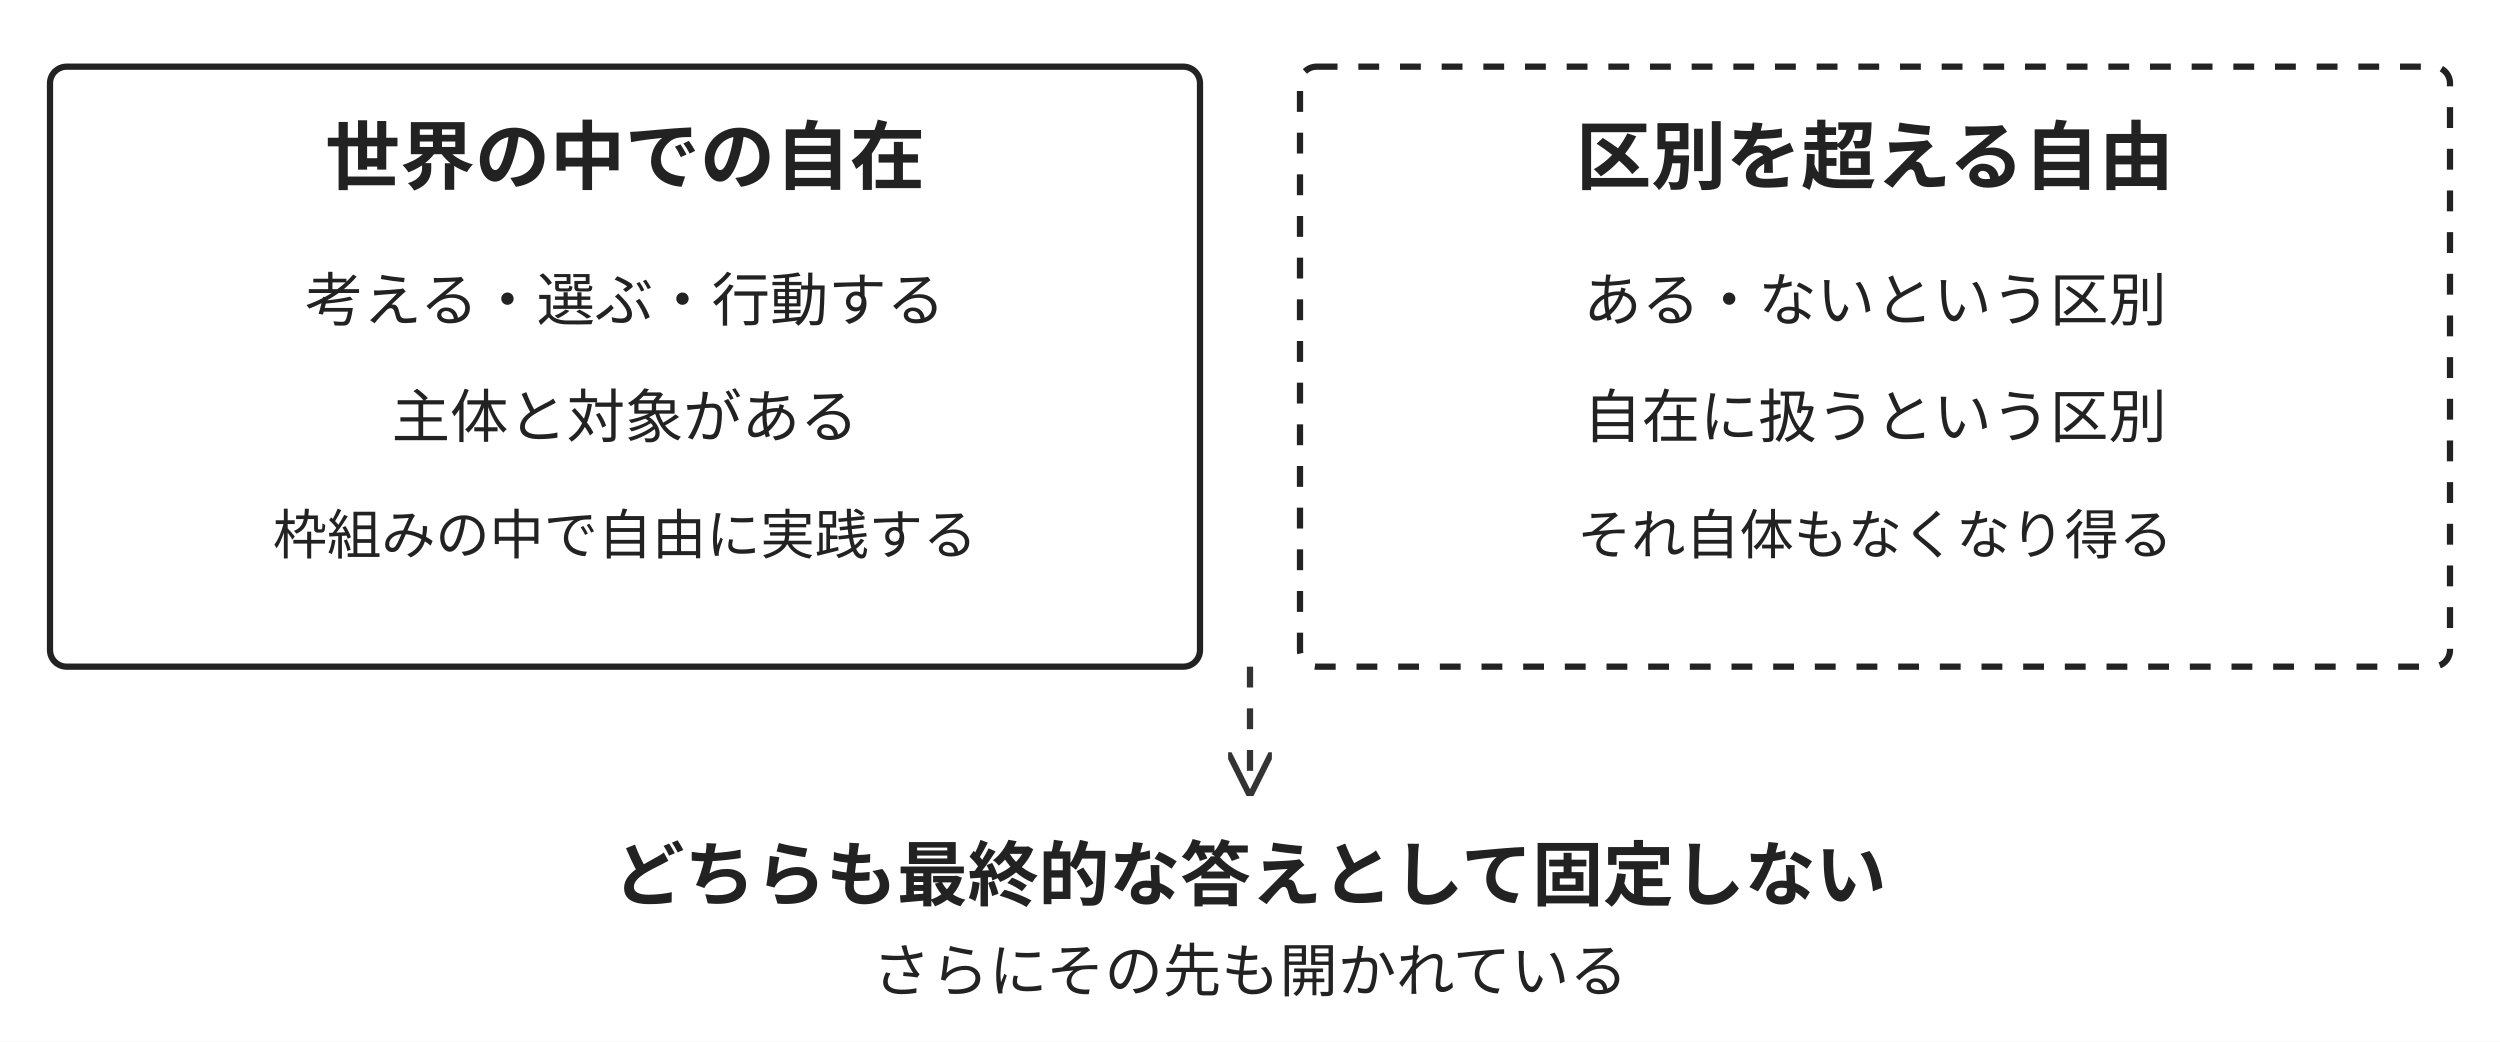
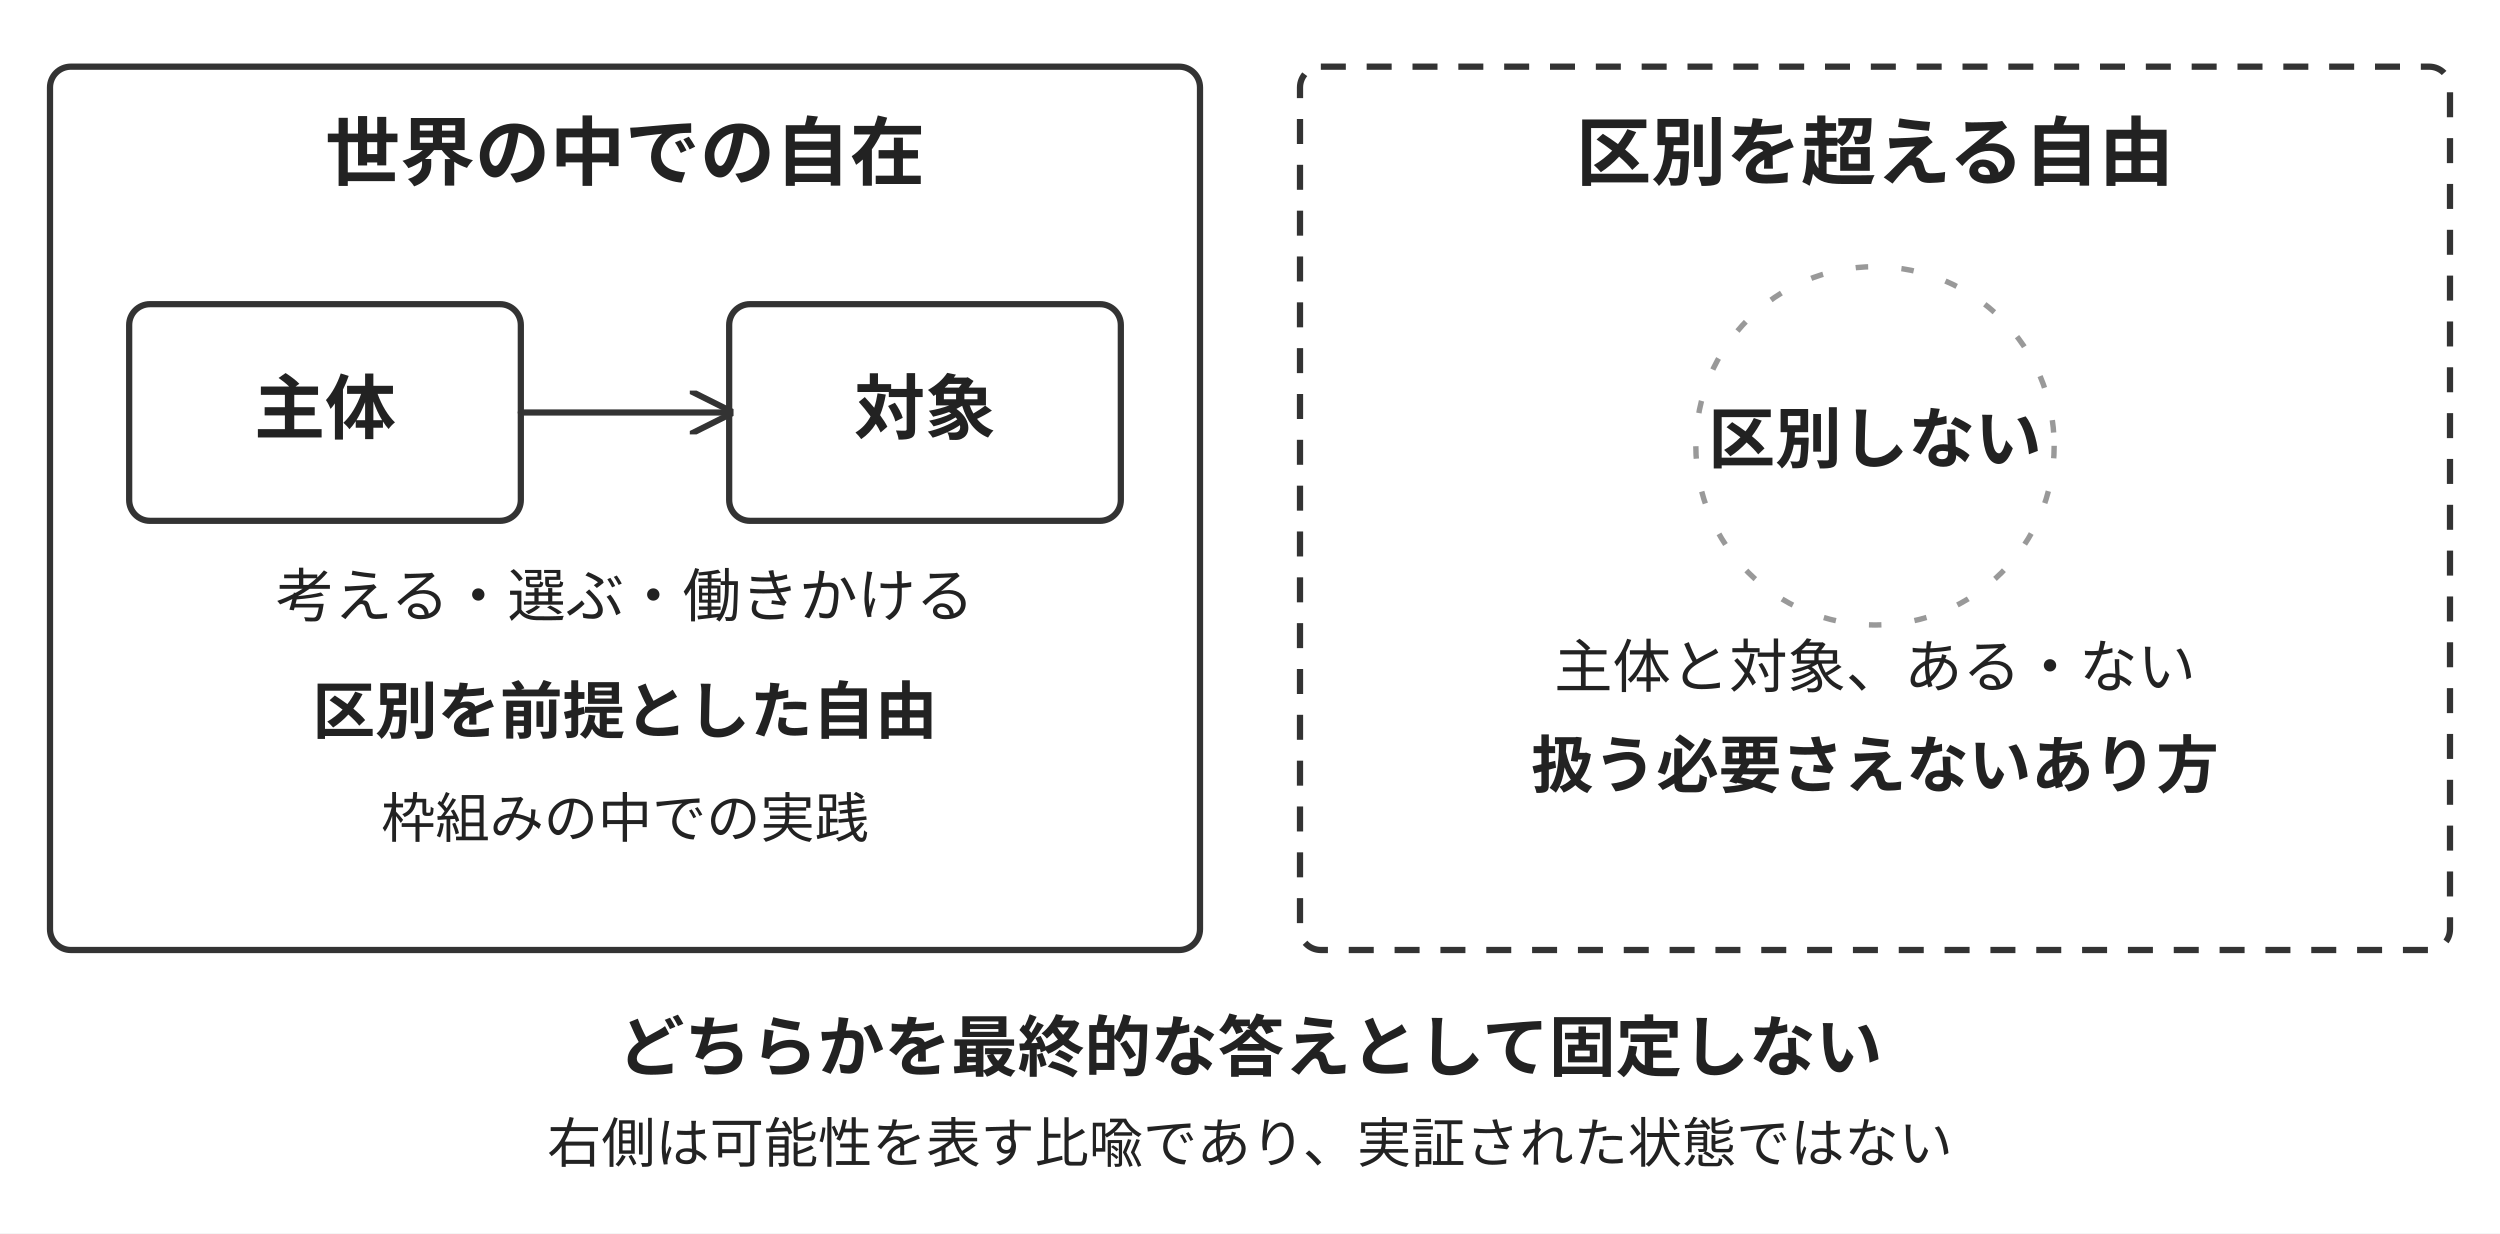
- <svg xmlns="http://www.w3.org/2000/svg" viewBox="0 0 600 250" role="img" aria-label="自在と区別を超える自由">
+ <svg xmlns="http://www.w3.org/2000/svg" viewBox="0 0 600 296" role="img" aria-label="自在と、区別そのものを超える自由">
  <defs>
    <marker id="arrow" viewBox="0 0 10 10" refX="9" refY="5" markerWidth="7" markerHeight="7" orient="auto">
      <path d="M0 0 L10 5 L0 10" fill="none" stroke="#333" stroke-width="1.4" />
    </marker>
  </defs>
  <style>text{font-family:system-ui,"Noto Sans JP","Hiragino Sans","Yu Gothic",Meiryo,sans-serif;fill:#222}</style>
-   <rect width="600" height="250" fill="#fff" />
-   <rect x="12" y="16" width="276" height="144" rx="4" fill="#fff" stroke="#222" stroke-width="1.5" />
-   <text x="150" y="44" font-size="18" font-weight="650" text-anchor="middle">世界の中での自在</text>
-   <text x="150" y="77" font-size="14" font-weight="400" text-anchor="middle">考える・選ぶ・行動する</text>
-   <text x="150" y="105" font-size="14" font-weight="400" text-anchor="middle">主体と対象がある</text>
-   <text x="150" y="133" font-size="13" font-weight="400" text-anchor="middle">枠組みの中で自由に実践する</text>
-   <rect x="312" y="16" width="276" height="144" rx="4" fill="#fff" stroke="#222" stroke-width="1.5" stroke-dasharray="5 5" />
-   <text x="450" y="44" font-size="18" font-weight="650" text-anchor="middle">区別を超える自由</text>
-   <text x="450" y="77" font-size="14" font-weight="400" text-anchor="middle">ある・ないという区別</text>
-   <text x="450" y="105" font-size="14" font-weight="400" text-anchor="middle">自在に扱うという区別</text>
-   <text x="450" y="133" font-size="13" font-weight="400" text-anchor="middle">それ自体もなくなり得る</text>
-   <path d="M300 160 V190" fill="none" stroke="#333" stroke-width="1.5" stroke-dasharray="5 5" marker-end="url(#arrow)" />
-   <text x="300" y="216" font-size="17" font-weight="650" text-anchor="middle">どちらも最終的な答えとして固定しない</text>
-   <text x="300" y="238" font-size="14" font-weight="400" text-anchor="middle">さらにその先も開かれている</text>
+   <rect width="600" height="296" fill="#fff" />
+   <rect x="12" y="16" width="276" height="212" rx="5" fill="#fff" stroke="#333" stroke-width="1.5" />
+   <text x="150" y="43" text-anchor="middle" font-size="18" font-weight="650">世界の中での自在</text>
+   <rect x="31" y="73" width="94" height="52" rx="5" fill="#fff" stroke="#333" stroke-width="1.5" />
+   <text x="78" y="104" text-anchor="middle" font-size="17" font-weight="650">主体</text>
+   <rect x="175" y="73" width="94" height="52" rx="5" fill="#fff" stroke="#333" stroke-width="1.5" />
+   <text x="222" y="104" text-anchor="middle" font-size="17" font-weight="650">対象</text>
+   <path d="M125 99 H175" fill="none" stroke="#333" stroke-width="1.5" stroke-linejoin="round" stroke-linecap="round" marker-end="url(#arrow)" />
+   <text x="150" y="148" text-anchor="middle" font-size="14" font-weight="400">考える・選ぶ・働きかける</text>
+   <text x="150" y="176" text-anchor="middle" font-size="15" font-weight="650">区別を前提とした自由</text>
+   <text x="150" y="201" text-anchor="middle" font-size="13" font-weight="400">枠組みの中での実践</text>
+   <rect x="312" y="16" width="276" height="212" rx="5" fill="#fff" stroke="#333" stroke-width="1.5" stroke-dasharray="6 5" />
+   <text x="450" y="43" text-anchor="middle" font-size="18" font-weight="650">区別を超える自由</text>
+   <circle cx="450" cy="107" r="43" fill="none" stroke="#999" stroke-width="1.3" stroke-dasharray="3 8" />
+   <text x="450" y="111" text-anchor="middle" font-size="16" font-weight="650">区別しない</text>
+   <text x="450" y="165" text-anchor="middle" font-size="14" font-weight="400">主体と対象、ある・ない</text>
+   <text x="450" y="189" text-anchor="middle" font-size="15" font-weight="650">扱う必要さえないあり方</text>
+   <text x="300" y="257" text-anchor="middle" font-size="16" font-weight="650">どちらかを最終的な答えとして固定しない</text>
+   <text x="300" y="279" text-anchor="middle" font-size="13" font-weight="400">右側は可能性を表す比喩であり、実証された状態ではない</text>
</svg>
